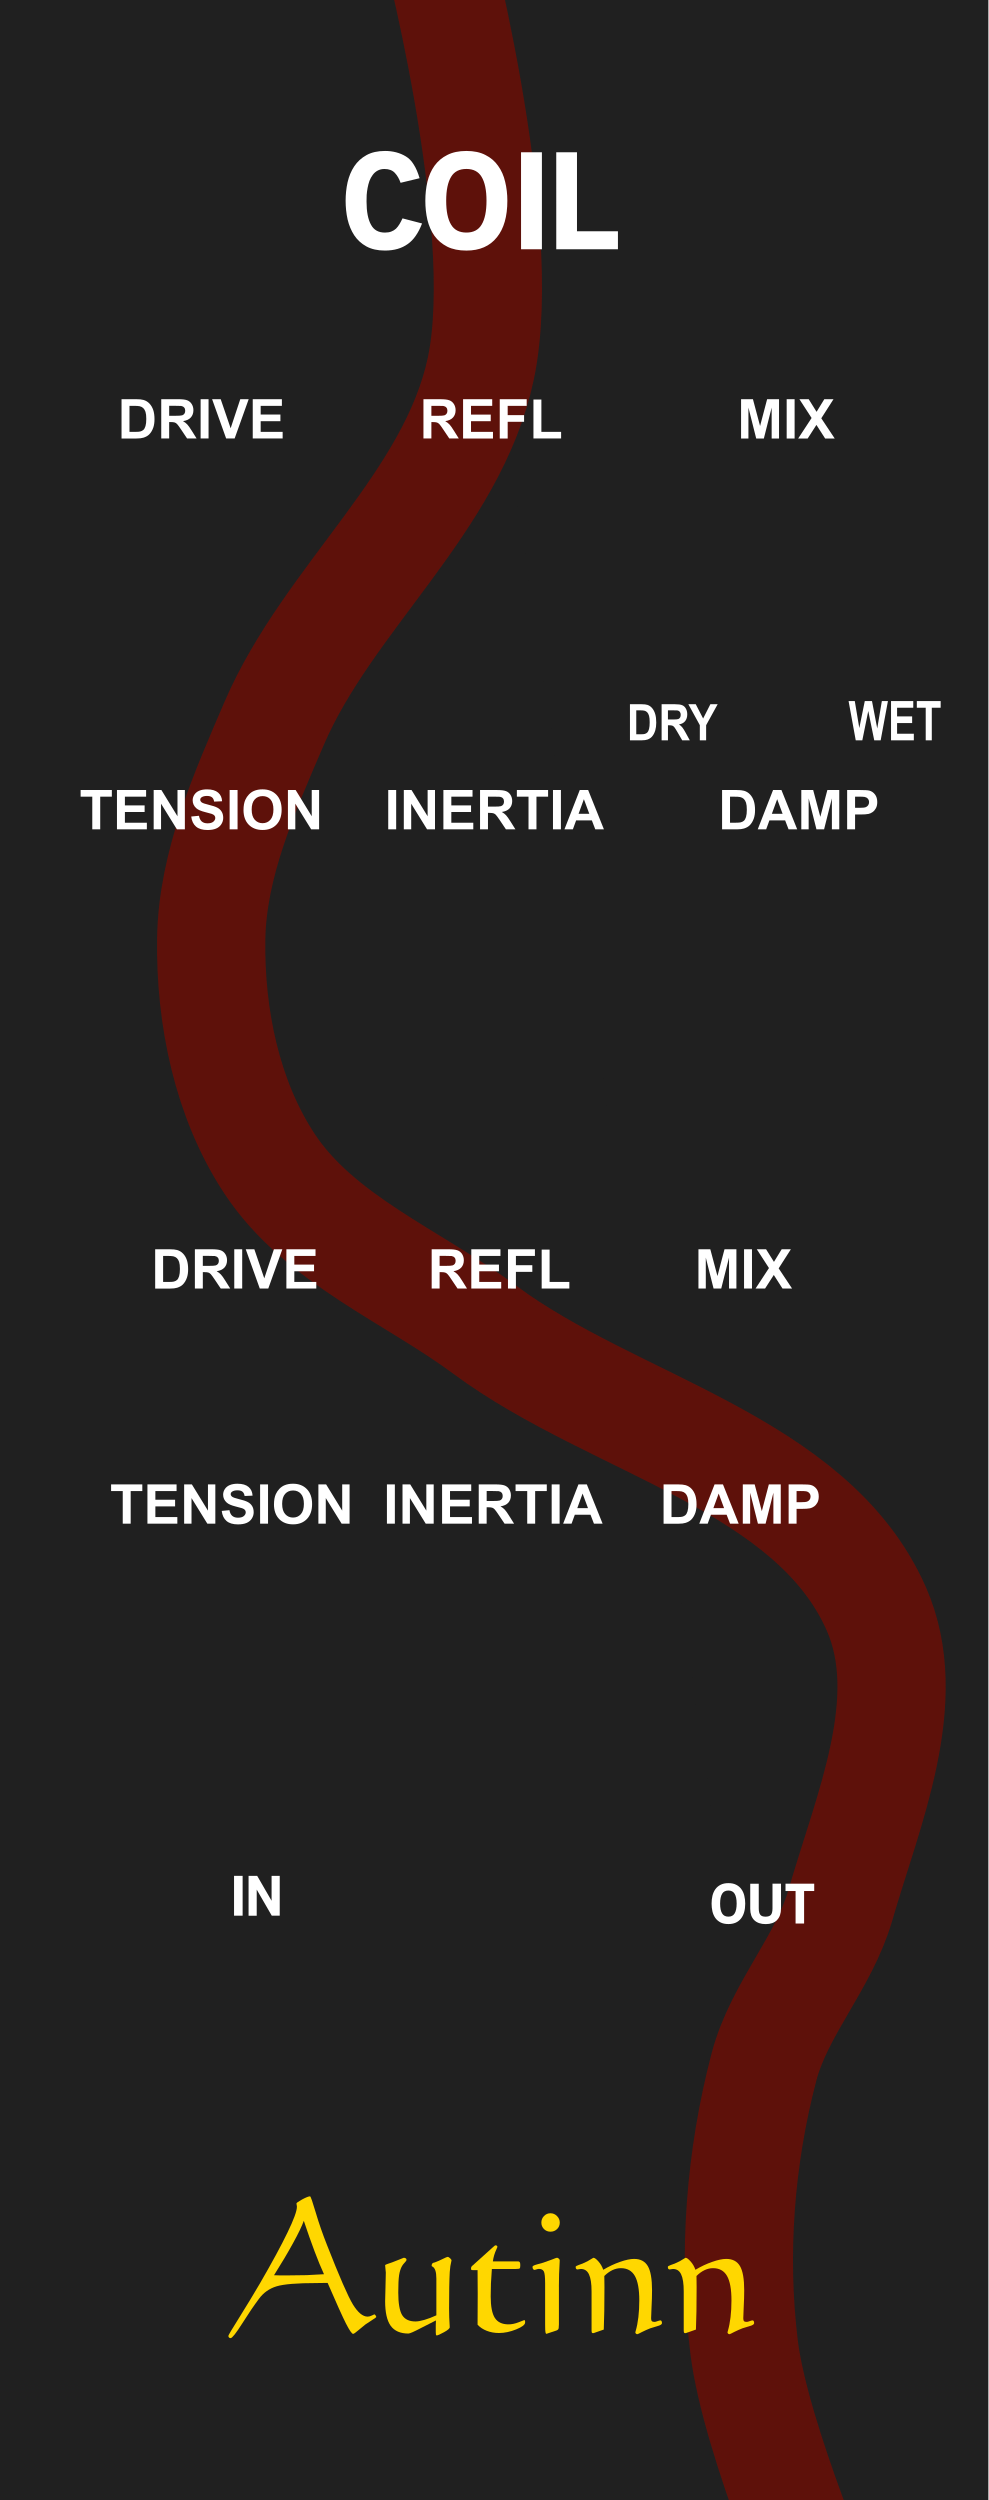
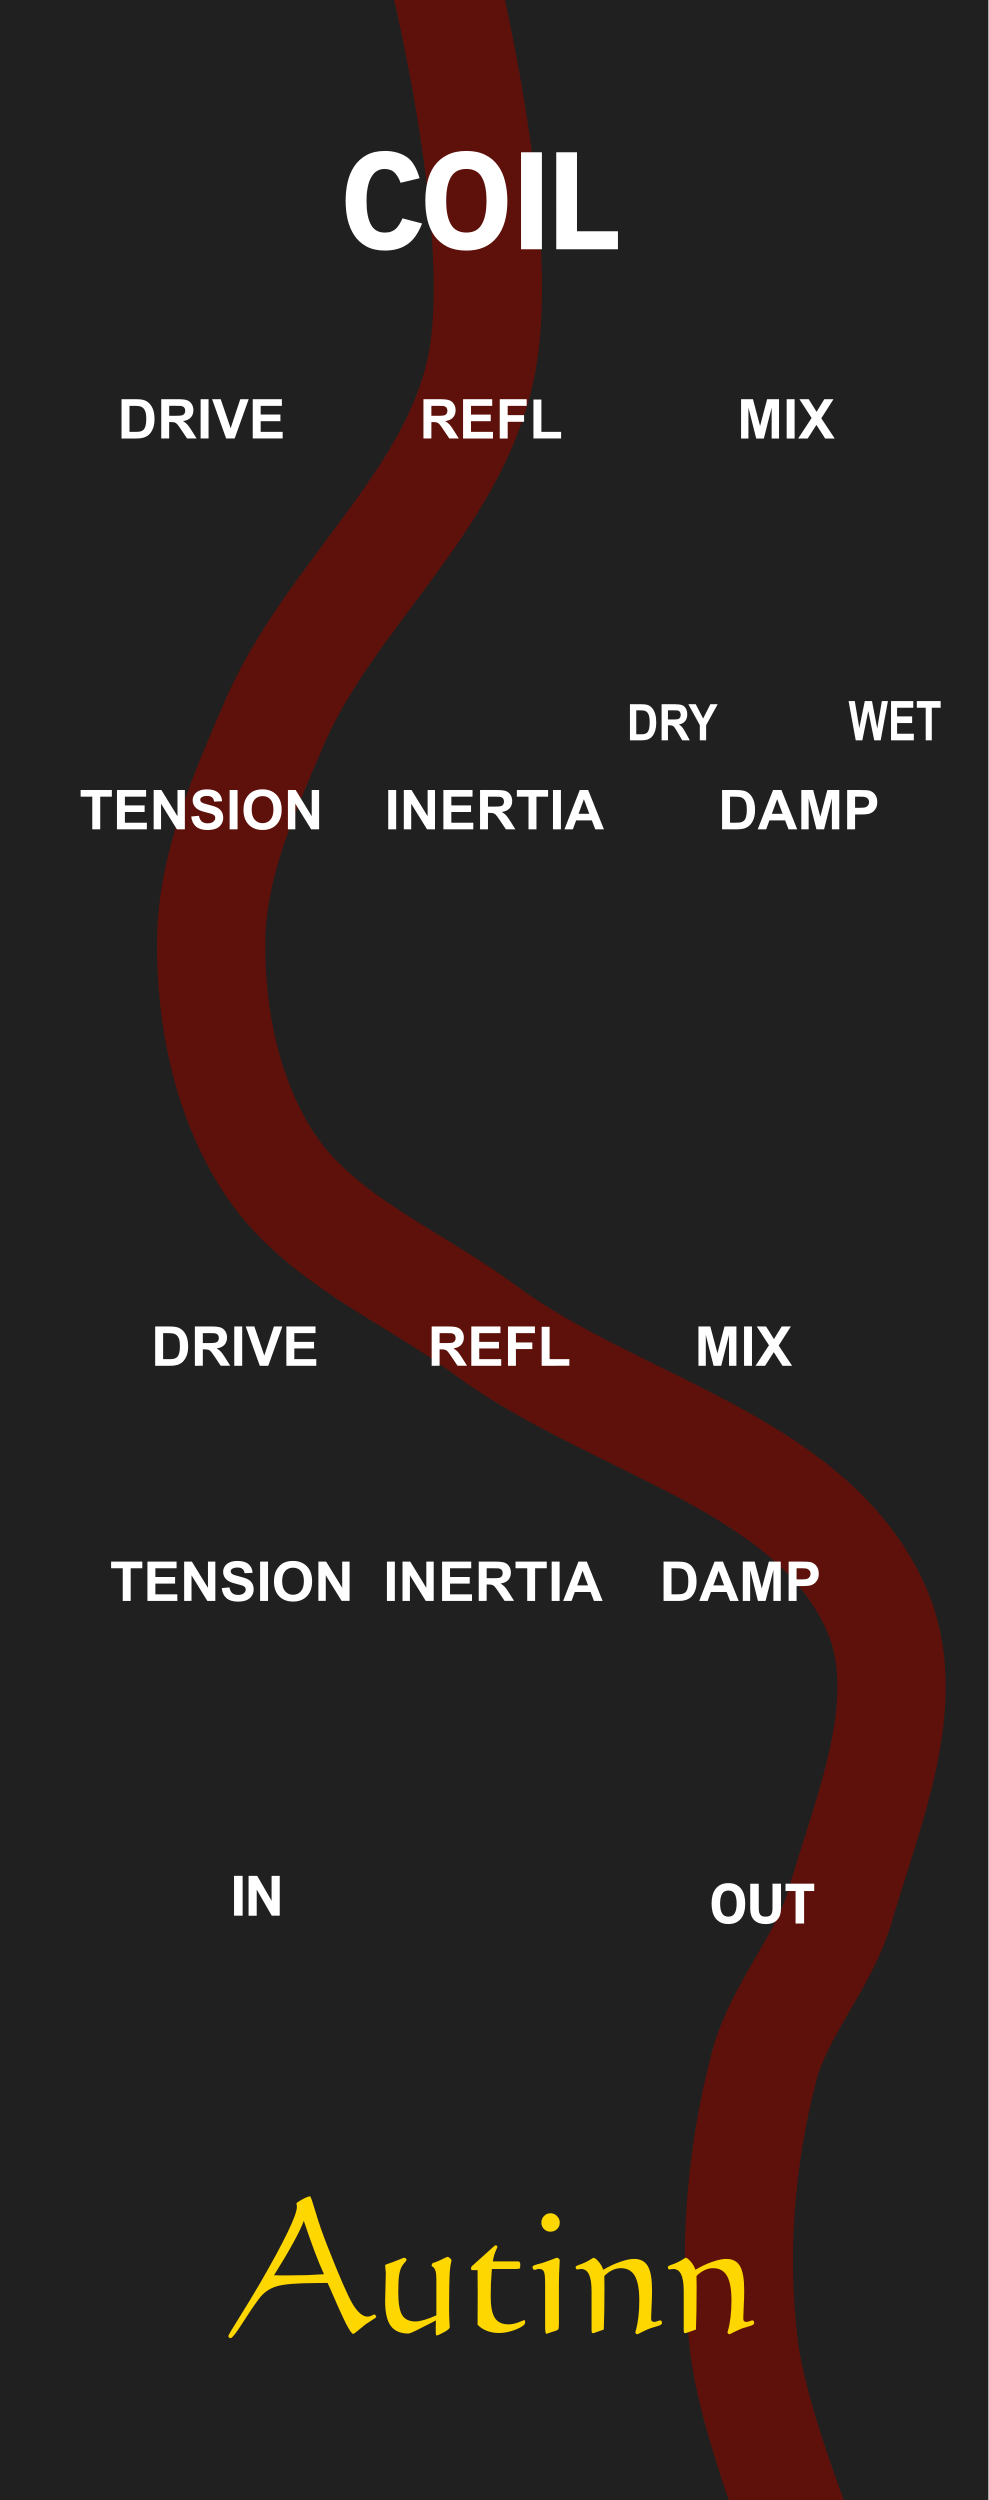
<svg xmlns="http://www.w3.org/2000/svg" width="50.8mm" height="128.5mm" viewBox="0 0 50.8 128.5" version="1.1" id="svg23">
  <defs id="defs23">
    </defs>
  <rect style="fill:#202020;stroke:none" width="50.8" height="128.5" x="0" y="0" id="rect1" />
  <path style="fill:#202020;stroke:#5e110a;stroke-width:5.564;stroke-dasharray:none;stroke-opacity:1" d="m 42.73,134.427 c 0,0 -3.897,-8.993 -4.484,-13.791 -0.584,-4.772 -0.198,-9.737 1.02,-14.388 0.776,-2.965 3.077,-5.37 3.927,-8.315 C 44.611,93.015 47.106,87.372 45.04,82.689 41.72,75.163 31.553,73.267 24.945,68.368 21.197,65.589 16.432,63.714 13.858,59.822 11.665,56.504 10.797,52.251 10.856,48.273 c 0.057,-3.849 1.715,-7.549 3.234,-11.087 2.777,-6.467 9.169,-11.361 10.625,-18.247 1.586,-7.503 -2.541,-22.866 -2.541,-22.866" id="path23" />
  <g transform="matrix(1.254926,0,0,1.254926,10.30863,-246.3034)" id="text3739" style="font-style:normal;font-weight:normal;font-size:7.056px;line-height:1.25;font-family:sans-serif;letter-spacing:0px;word-spacing:0px;fill:#ffd700;fill-opacity:1;stroke:none;stroke-width:0.265" aria-label="Autinn">
    <path id="path4612" style="font-style:normal;font-variant:normal;font-weight:normal;font-stretch:normal;font-family:'Calligraph421 BT';-inkscape-font-specification:'Calligraph421 BT';fill:#ffd700;fill-opacity:1;stroke-width:0.265" d="m 5.056,289.419 q -0.176,-0.379 -0.386,-0.937 -0.21,-0.558 -0.441,-1.251 -0.117,0.327 -0.438,0.909 -0.317,0.582 -0.782,1.319 0.107,0.007 0.224,0.007 0.121,0 0.362,0 0.393,0 0.754,-0.01 0.365,-0.014 0.706,-0.038 z m 0.148,0.355 q -0.1,0 -0.248,0.003 -0.145,0.003 -0.196,0.003 -1.206,0 -1.647,0.134 -0.441,0.134 -0.717,0.506 -0.314,0.42 -0.692,1.02 -0.379,0.596 -0.472,0.596 -0.041,0 -0.065,-0.024 -0.028,-0.024 -0.028,-0.069 0,-0.041 0.448,-0.754 0.448,-0.717 0.837,-1.381 0.754,-1.302 1.137,-2.098 0.386,-0.796 0.386,-1.058 0,-0.034 -0.01,-0.076 -0.01,-0.045 -0.01,-0.052 0,-0.041 0.234,-0.169 0.238,-0.127 0.324,-0.127 0.038,0 0.231,0.658 0.193,0.655 0.462,1.333 0.758,1.936 1.061,2.436 0.307,0.5 0.603,0.5 0.083,0 0.172,-0.045 0.09,-0.048 0.103,-0.048 0.021,0 0.048,0.038 0.031,0.038 0.031,0.069 0,0.021 -0.155,0.117 -0.155,0.097 -0.293,0.193 -0.127,0.097 -0.293,0.241 -0.162,0.141 -0.207,0.141 -0.076,0 -0.293,-0.424 -0.214,-0.424 -0.751,-1.664 z" />
    <path id="path4614" style="font-style:normal;font-variant:normal;font-weight:normal;font-stretch:normal;font-family:'Calligraph421 BT';-inkscape-font-specification:'Calligraph421 BT';fill:#ffd700;fill-opacity:1;stroke-width:0.265" d="m 9.641,291.311 q -0.245,0.121 -0.61,0.31 -0.431,0.227 -0.517,0.227 -0.496,0 -0.727,-0.317 -0.227,-0.317 -0.227,-1.009 0,-0.169 0.014,-0.558 0.014,-0.393 0.014,-0.613 0,-0.048 -0.014,-0.145 -0.014,-0.1 -0.014,-0.152 0,-0.028 0.121,-0.065 0.096,-0.031 0.162,-0.055 0.152,-0.055 0.307,-0.121 0.158,-0.069 0.172,-0.069 0.052,0 0.083,0.024 0.031,0.021 0.031,0.059 0,0.041 -0.076,0.117 -0.072,0.076 -0.107,0.138 -0.083,0.141 -0.121,0.376 -0.034,0.234 -0.034,0.71 0,0.658 0.158,0.923 0.162,0.262 0.548,0.262 0.141,0 0.365,-0.065 0.227,-0.066 0.489,-0.186 v -1.512 q 0,-0.403 -0.162,-0.486 -0.031,-0.014 -0.031,-0.028 0,-0.11 0.083,-0.131 0.024,-0.003 0.045,-0.01 0.152,-0.055 0.324,-0.141 0.172,-0.086 0.2,-0.086 0.045,0 0.103,0.055 0.059,0.055 0.059,0.093 0,0.003 -0.007,0.031 -0.048,0.179 -0.065,0.438 -0.014,0.238 -0.021,0.63 -0.007,0.389 -0.007,0.865 0,0.369 0.024,0.706 0.003,0.052 0.003,0.062 0,0.079 -0.238,0.207 -0.238,0.131 -0.296,0.131 -0.021,0 -0.031,-0.031 -0.007,-0.028 -0.007,-0.097 v -0.103 q 0,-0.076 0,-0.172 0.003,-0.097 0.007,-0.21 z" />
    <path id="path4616" style="font-style:normal;font-variant:normal;font-weight:normal;font-stretch:normal;font-family:'Calligraph421 BT';-inkscape-font-specification:'Calligraph421 BT';fill:#ffd700;fill-opacity:1;stroke-width:0.265" d="m 11.346,291.486 q 0.003,-0.307 0.003,-0.603 0.003,-0.296 0.003,-0.658 0,-0.217 -0.003,-0.462 0,-0.245 -0.003,-0.513 h -0.196 q -0.045,0 -0.059,-0.01 -0.01,-0.014 -0.014,-0.059 0.003,-0.072 0.062,-0.117 0.021,-0.017 0.028,-0.024 l 0.799,-0.72 q 0.055,-0.055 0.079,-0.069 0.024,-0.017 0.048,-0.017 0.024,0 0.045,0.021 0.021,0.017 0.021,0.045 0,0.01 -0.034,0.083 -0.121,0.255 -0.152,0.51 h 1.037 q 0.048,0 0.065,0.034 0.021,0.034 0.021,0.121 0,0.103 -0.024,0.131 -0.024,0.024 -0.158,0.024 h -0.982 q -0.024,0.303 -0.038,0.589 -0.01,0.282 -0.01,0.537 0,0.613 0.169,0.878 0.172,0.265 0.558,0.265 0.2,0 0.417,-0.086 0.217,-0.09 0.231,-0.09 0.014,0 0.024,0.017 0.01,0.014 0.01,0.031 v 0.052 q 0,0.134 -0.365,0.282 -0.365,0.148 -0.706,0.148 -0.269,0 -0.5,-0.09 -0.231,-0.09 -0.376,-0.251 z" />
    <path id="path4618" style="font-style:normal;font-variant:normal;font-weight:normal;font-stretch:normal;font-family:'Calligraph421 BT';-inkscape-font-specification:'Calligraph421 BT';fill:#ffd700;fill-opacity:1;stroke-width:0.265" d="m 14.678,289.922 v 1.557 q 0,0.048 -0.007,0.103 0,0.014 0,0.017 0,0.048 -0.024,0.079 -0.021,0.028 -0.076,0.048 -0.124,0.041 -0.262,0.086 -0.138,0.048 -0.141,0.048 -0.028,0 -0.041,-0.062 -0.014,-0.062 -0.014,-0.314 v -1.698 q 0,-0.389 -0.055,-0.486 -0.055,-0.1 -0.2,-0.1 -0.038,0 -0.1,0.021 -0.059,0.021 -0.076,0.021 -0.038,0 -0.062,-0.035 -0.024,-0.034 -0.024,-0.093 0.003,-0.052 0.203,-0.103 0.141,-0.034 0.234,-0.065 0.169,-0.055 0.355,-0.127 0.186,-0.076 0.21,-0.076 0.034,0 0.072,0.034 0.041,0.034 0.041,0.069 0,0.014 -0.003,0.083 -0.031,0.479 -0.031,0.992 z m -0.348,-3.001 q 0.158,0 0.269,0.114 0.114,0.114 0.114,0.269 0,0.158 -0.11,0.265 -0.11,0.107 -0.272,0.107 -0.155,0 -0.265,-0.107 -0.107,-0.11 -0.107,-0.265 0,-0.158 0.107,-0.269 0.11,-0.114 0.265,-0.114 z" />
    <path id="path4620" style="font-style:normal;font-variant:normal;font-weight:normal;font-stretch:normal;font-family:'Calligraph421 BT';-inkscape-font-specification:'Calligraph421 BT';fill:#ffd700;fill-opacity:1;stroke-width:0.265" d="m 16.015,291.707 v -1.581 q 0,-0.486 -0.107,-0.703 -0.103,-0.22 -0.331,-0.22 -0.031,0 -0.079,0.01 -0.045,0.01 -0.062,0.01 -0.034,0 -0.055,-0.028 -0.017,-0.028 -0.017,-0.079 0,-0.034 0.131,-0.079 0.096,-0.031 0.152,-0.055 0.21,-0.086 0.389,-0.207 0.048,-0.031 0.055,-0.031 0.072,0 0.203,0.148 0.131,0.145 0.2,0.344 0.348,-0.207 0.689,-0.324 0.341,-0.121 0.575,-0.121 0.389,0 0.562,0.296 0.172,0.293 0.172,0.989 0,0.32 -0.021,0.706 -0.017,0.386 -0.017,0.441 0,0.086 0.031,0.117 0.031,0.031 0.11,0.031 0.041,0 0.121,-0.031 0.083,-0.031 0.121,-0.031 0.028,0 0.045,0.031 0.017,0.031 0.017,0.083 0,0.072 -0.196,0.124 -0.165,0.045 -0.282,0.086 -0.169,0.066 -0.341,0.152 -0.169,0.09 -0.189,0.09 -0.034,0 -0.059,-0.024 -0.024,-0.021 -0.024,-0.055 0,-0.007 0.014,-0.052 0.148,-0.51 0.148,-1.254 0,-0.686 -0.183,-1.003 -0.183,-0.317 -0.572,-0.317 -0.176,0 -0.351,0.083 -0.172,0.083 -0.327,0.238 0,0.048 0.003,0.203 0.003,0.152 0.003,0.255 0,0.527 -0.007,0.978 -0.007,0.448 -0.021,0.758 l -0.403,0.141 q -0.003,0 -0.014,0.003 -0.01,0.003 -0.028,0.003 -0.031,0 -0.045,-0.028 -0.01,-0.028 -0.01,-0.1 z" />
    <path id="path4622" style="font-style:normal;font-variant:normal;font-weight:normal;font-stretch:normal;font-family:'Calligraph421 BT';-inkscape-font-specification:'Calligraph421 BT';fill:#ffd700;fill-opacity:1;stroke-width:0.265" d="m 19.79,291.707 v -1.581 q 0,-0.486 -0.107,-0.703 -0.103,-0.22 -0.331,-0.22 -0.031,0 -0.079,0.01 -0.045,0.01 -0.062,0.01 -0.034,0 -0.055,-0.028 -0.017,-0.028 -0.017,-0.079 0,-0.034 0.131,-0.079 0.096,-0.031 0.152,-0.055 0.21,-0.086 0.389,-0.207 0.048,-0.031 0.055,-0.031 0.072,0 0.203,0.148 0.131,0.145 0.2,0.344 0.348,-0.207 0.689,-0.324 0.341,-0.121 0.575,-0.121 0.389,0 0.562,0.296 0.172,0.293 0.172,0.989 0,0.32 -0.021,0.706 -0.017,0.386 -0.017,0.441 0,0.086 0.031,0.117 0.031,0.031 0.11,0.031 0.041,0 0.121,-0.031 0.083,-0.031 0.121,-0.031 0.028,0 0.045,0.031 0.017,0.031 0.017,0.083 0,0.072 -0.196,0.124 -0.165,0.045 -0.282,0.086 -0.169,0.066 -0.341,0.152 -0.169,0.09 -0.189,0.09 -0.034,0 -0.059,-0.024 -0.024,-0.021 -0.024,-0.055 0,-0.007 0.014,-0.052 0.148,-0.51 0.148,-1.254 0,-0.686 -0.183,-1.003 -0.183,-0.317 -0.572,-0.317 -0.176,0 -0.351,0.083 -0.172,0.083 -0.327,0.238 0,0.048 0.003,0.203 0.003,0.152 0.003,0.255 0,0.527 -0.007,0.978 -0.007,0.448 -0.021,0.758 l -0.403,0.141 q -0.003,0 -0.014,0.003 -0.01,0.003 -0.028,0.003 -0.031,0 -0.045,-0.028 -0.01,-0.028 -0.01,-0.1 z" />
  </g>
  <text xml:space="preserve" style="font-weight:bold;font-size:5.644px;font-family:sans-serif;-inkscape-font-specification:'sans-serif Bold';writing-mode:lr-tb;direction:ltr;fill:#202020;stroke:#5e110a;stroke-width:5.564;stroke-dasharray:none;stroke-opacity:1" x="16.169" y="11.106" id="text24">
    <tspan id="tspan24" style="stroke-width:5.564" x="16.169" y="11.106" />
  </text>
  <g aria-label="IN" style="font-style:normal;font-variant:normal;font-weight:500;font-stretch:normal;font-size:2.117px;line-height:1.25;font-family:OldSansBlack;-inkscape-font-specification:'OldSansBlack, Medium';font-variant-ligatures:normal;font-variant-position:normal;font-variant-caps:normal;font-variant-numeric:normal;font-variant-alternates:normal;font-feature-settings:normal;text-indent:0;text-align:start;text-decoration:none;text-decoration-line:none;text-decoration-style:solid;text-decoration-color:#000000;letter-spacing:0px;word-spacing:0px;text-transform:none;writing-mode:lr-tb;direction:ltr;text-orientation:mixed;dominant-baseline:auto;baseline-shift:baseline;text-anchor:start;white-space:normal;shape-padding:0;vector-effect:none;fill:#ffffff;fill-opacity:1;stroke:none;stroke-width:0.265;stroke-linecap:butt;stroke-linejoin:miter;stroke-miterlimit:4;stroke-dasharray:none;stroke-dashoffset:0;stroke-opacity:1" id="text893" transform="matrix(1.3,0,0,1.3,5.410701,-256.733)">
    <path d="m 5.092,273.23 h 0.339 v -1.575 H 5.092 Z" style="stroke-width:0.265" id="path1716" />
    <path d="m 6.583,273.23 h 0.315 v -1.575 H 6.576 v 0.986 L 6.007,271.656 H 5.666 v 1.575 h 0.322 v -1.033 z" style="stroke-width:0.265" id="path1718" />
  </g>
  <g aria-label="OUT" style="font-style:normal;font-variant:normal;font-weight:500;font-stretch:normal;font-size:2.117px;line-height:1.25;font-family:OldSansBlack;-inkscape-font-specification:'OldSansBlack, Medium';font-variant-ligatures:normal;font-variant-position:normal;font-variant-caps:normal;font-variant-numeric:normal;font-variant-alternates:normal;font-feature-settings:normal;text-indent:0;text-align:start;text-decoration:none;text-decoration-line:none;text-decoration-style:solid;text-decoration-color:#000000;letter-spacing:0px;word-spacing:0px;text-transform:none;writing-mode:lr-tb;direction:ltr;text-orientation:mixed;dominant-baseline:auto;baseline-shift:baseline;text-anchor:start;white-space:normal;shape-padding:0;vector-effect:none;fill:#ffffff;fill-opacity:1;stroke:none;stroke-width:0.265;stroke-linecap:butt;stroke-linejoin:miter;stroke-miterlimit:4;stroke-dasharray:none;stroke-dashoffset:0;stroke-opacity:1" id="text897" transform="matrix(1.3,0,0,1.3,0.7929385,-256.2168)">
    <path d="m 28.686,272.948 q 0.169,-0.21 0.169,-0.593 0,-0.163 -0.036,-0.309 -0.034,-0.148 -0.114,-0.258 -0.078,-0.112 -0.205,-0.176 -0.125,-0.066 -0.309,-0.066 -0.184,0 -0.311,0.066 -0.127,0.064 -0.207,0.176 -0.078,0.11 -0.114,0.258 -0.034,0.146 -0.034,0.309 0,0.163 0.034,0.311 0.036,0.146 0.114,0.258 0.08,0.11 0.207,0.176 0.127,0.064 0.311,0.064 0.324,0 0.495,-0.216 z m -0.25,-0.982 q 0.08,0.131 0.08,0.389 0,0.258 -0.08,0.389 -0.076,0.127 -0.246,0.127 -0.171,0 -0.248,-0.127 -0.08,-0.131 -0.08,-0.389 0,-0.258 0.08,-0.389 0.076,-0.127 0.248,-0.127 0.169,0 0.246,0.127 z" style="stroke-width:0.265" id="path1721" />
    <path d="m 30.113,273.005 q 0.157,-0.159 0.157,-0.459 v -0.978 h -0.337 v 0.974 q 0,0.182 -0.061,0.256 -0.03,0.036 -0.083,0.055 -0.051,0.019 -0.131,0.019 -0.15,0 -0.207,-0.076 -0.061,-0.074 -0.061,-0.258 v -0.969 h -0.337 v 0.993 q 0,0.292 0.159,0.449 0.161,0.155 0.451,0.155 0.294,0 0.451,-0.159 z" style="stroke-width:0.265" id="path1723" />
    <path d="m 31.183,271.858 h 0.4 v -0.29 h -1.135 v 0.29 h 0.398 v 1.285 h 0.337 z" style="stroke-width:0.265" id="path1725" />
  </g>
  <path d="m 6.247,20.518 h 0.746 q 0.252,0 0.384,0.039 0.178,0.052 0.305,0.186 0.127,0.134 0.193,0.328 0.066,0.193 0.066,0.477 0,0.249 -0.062,0.43 -0.076,0.22 -0.216,0.357 -0.106,0.103 -0.287,0.161 -0.135,0.043 -0.361,0.043 H 6.247 Z m 0.408,0.342 v 1.338 h 0.305 q 0.171,0 0.247,-0.019 0.099,-0.025 0.164,-0.084 0.066,-0.059 0.107,-0.194 0.041,-0.136 0.041,-0.371 0,-0.234 -0.041,-0.36 -0.041,-0.125 -0.116,-0.196 -0.074,-0.07 -0.189,-0.095 -0.085,-0.019 -0.335,-0.019 z m 1.633,1.678 v -2.02 h 0.859 q 0.324,0 0.47,0.055 0.147,0.054 0.236,0.193 0.088,0.139 0.088,0.318 0,0.227 -0.134,0.376 -0.134,0.147 -0.4,0.186 0.132,0.077 0.218,0.169 0.087,0.092 0.233,0.328 l 0.247,0.394 H 9.616 l -0.295,-0.44 q -0.157,-0.236 -0.215,-0.296 -0.058,-0.062 -0.123,-0.084 -0.065,-0.023 -0.205,-0.023 h -0.083 v 0.843 z m 0.408,-1.166 h 0.302 q 0.294,0 0.367,-0.025 0.073,-0.025 0.114,-0.085 0.041,-0.061 0.041,-0.152 0,-0.102 -0.055,-0.164 -0.054,-0.063 -0.153,-0.08 -0.05,-0.007 -0.298,-0.007 h -0.318 z m 1.616,1.166 v -2.02 h 0.408 v 2.02 z m 1.312,0 -0.722,-2.02 h 0.442 l 0.511,1.495 0.495,-1.495 h 0.433 l -0.723,2.02 z m 1.367,0 v -2.02 h 1.498 v 0.342 h -1.09 v 0.448 h 1.014 v 0.34 h -1.014 v 0.55 h 1.129 v 0.34 z" id="text2" style="font-weight:bold;font-size:2.822px;font-family:Arial;-inkscape-font-specification:'Arial Bold';fill:#ffffff;stroke-width:5.564" aria-label="DRIVE" />
  <path d="m 21.765,22.539 v -2.02 h 0.859 q 0.324,0 0.47,0.055 0.147,0.054 0.236,0.193 0.088,0.139 0.088,0.318 0,0.227 -0.134,0.376 -0.134,0.147 -0.4,0.186 0.132,0.077 0.218,0.169 0.087,0.092 0.233,0.328 l 0.247,0.394 h -0.488 l -0.295,-0.44 q -0.157,-0.236 -0.215,-0.296 -0.058,-0.062 -0.123,-0.084 -0.065,-0.023 -0.205,-0.023 h -0.083 v 0.843 z m 0.408,-1.166 h 0.302 q 0.294,0 0.367,-0.025 0.073,-0.025 0.114,-0.085 0.041,-0.061 0.041,-0.152 0,-0.102 -0.055,-0.164 -0.054,-0.063 -0.153,-0.08 -0.05,-0.007 -0.298,-0.007 h -0.318 z m 1.629,1.166 v -2.02 h 1.498 v 0.342 h -1.09 v 0.448 h 1.014 v 0.34 h -1.014 v 0.55 h 1.129 v 0.34 z m 1.885,0 v -2.02 h 1.385 v 0.342 h -0.977 v 0.478 h 0.843 v 0.342 h -0.843 v 0.859 z m 1.732,0 v -2.004 h 0.408 v 1.663 h 1.014 v 0.34 z" id="text3" style="font-weight:bold;font-size:2.822px;font-family:Arial;-inkscape-font-specification:'Arial Bold';fill:#ffffff;stroke-width:5.564" aria-label="REFL" />
  <path d="m 38.091,22.539 v -2.02 h 0.61 l 0.367,1.378 0.362,-1.378 h 0.612 v 2.02 h -0.379 v -1.59 l -0.401,1.59 h -0.393 l -0.4,-1.59 v 1.59 z m 2.344,0 v -2.02 h 0.408 v 2.02 z m 0.591,0 0.69,-1.054 -0.626,-0.966 h 0.477 l 0.405,0.649 0.397,-0.649 h 0.473 l -0.628,0.981 0.69,1.039 h -0.492 l -0.448,-0.699 -0.449,0.699 z" id="text4" style="font-weight:bold;font-size:2.822px;font-family:Arial;-inkscape-font-specification:'Arial Bold';fill:#ffffff;stroke-width:5.564" aria-label="MIX" />
  <path d="M 4.743,42.627 V 40.949 H 4.144 V 40.607 H 5.749 V 40.949 H 5.151 v 1.678 z m 1.269,0 v -2.02 h 1.498 v 0.342 h -1.09 v 0.448 h 1.014 v 0.34 h -1.014 v 0.55 h 1.129 v 0.34 z m 1.887,0 v -2.02 h 0.397 l 0.827,1.349 v -1.349 h 0.379 V 42.627 H 9.092 L 8.278,41.31 v 1.317 z m 1.931,-0.657 0.397,-0.039 q 0.036,0.2 0.145,0.294 0.11,0.094 0.296,0.094 0.197,0 0.296,-0.083 0.101,-0.084 0.101,-0.196 0,-0.072 -0.043,-0.121 -0.041,-0.051 -0.146,-0.088 -0.072,-0.025 -0.327,-0.088 -0.328,-0.081 -0.46,-0.2 -0.186,-0.167 -0.186,-0.407 0,-0.154 0.087,-0.288 0.088,-0.135 0.252,-0.205 0.165,-0.07 0.398,-0.07 0.38,0 0.572,0.167 0.193,0.167 0.203,0.445 l -0.408,0.018 q -0.026,-0.156 -0.113,-0.223 -0.085,-0.069 -0.258,-0.069 -0.178,0 -0.278,0.073 -0.065,0.047 -0.065,0.125 0,0.072 0.061,0.123 0.077,0.065 0.375,0.135 0.298,0.07 0.44,0.146 0.143,0.074 0.223,0.205 0.081,0.13 0.081,0.321 0,0.174 -0.096,0.325 -0.096,0.152 -0.273,0.226 -0.176,0.073 -0.44,0.073 -0.383,0 -0.588,-0.176 Q 9.869,42.309 9.829,41.97 Z M 11.803,42.627 v -2.02 h 0.408 v 2.02 z m 0.714,-0.998 q 0,-0.309 0.092,-0.518 0.069,-0.154 0.187,-0.277 0.12,-0.123 0.262,-0.182 0.189,-0.08 0.435,-0.08 0.446,0 0.714,0.277 0.269,0.277 0.269,0.77 0,0.489 -0.266,0.766 -0.266,0.276 -0.711,0.276 -0.451,0 -0.717,-0.274 -0.266,-0.276 -0.266,-0.758 z m 0.42,-0.014 q 0,0.343 0.158,0.521 0.158,0.176 0.402,0.176 0.244,0 0.4,-0.175 0.157,-0.176 0.157,-0.528 0,-0.347 -0.153,-0.518 -0.152,-0.171 -0.404,-0.171 -0.252,0 -0.407,0.174 -0.154,0.172 -0.154,0.521 z m 1.862,1.011 v -2.02 h 0.397 l 0.827,1.349 v -1.349 h 0.379 v 2.02 h -0.409 l -0.814,-1.317 v 1.317 z" id="text5" style="font-weight:bold;font-size:2.822px;font-family:Arial;-inkscape-font-specification:'Arial Bold';fill:#ffffff;stroke-width:5.564" aria-label="TENSION" />
  <path d="m 19.955,42.627 v -2.02 h 0.408 v 2.02 z m 0.801,0 v -2.02 h 0.397 l 0.827,1.349 v -1.349 h 0.379 v 2.02 h -0.409 l -0.814,-1.317 v 1.317 z m 2.034,0 v -2.02 h 1.498 v 0.342 h -1.09 v 0.448 h 1.014 v 0.34 h -1.014 v 0.55 h 1.129 v 0.34 z m 1.884,0 v -2.02 h 0.859 q 0.324,0 0.47,0.055 0.147,0.054 0.236,0.193 0.088,0.139 0.088,0.318 0,0.227 -0.134,0.376 -0.134,0.147 -0.4,0.186 0.132,0.077 0.218,0.169 0.087,0.092 0.233,0.328 l 0.247,0.394 h -0.488 l -0.295,-0.44 q -0.157,-0.236 -0.215,-0.296 -0.058,-0.062 -0.123,-0.084 -0.065,-0.023 -0.205,-0.023 h -0.083 v 0.843 z m 0.408,-1.166 h 0.302 q 0.294,0 0.367,-0.025 0.073,-0.025 0.114,-0.085 0.041,-0.061 0.041,-0.152 0,-0.102 -0.055,-0.164 -0.054,-0.063 -0.153,-0.08 -0.05,-0.007 -0.298,-0.007 h -0.318 z m 2.084,1.166 v -1.678 h -0.599 v -0.342 h 1.605 v 0.342 h -0.598 v 1.678 z m 1.257,0 v -2.02 h 0.408 v 2.02 z m 2.618,0 h -0.444 l -0.176,-0.459 h -0.808 l -0.167,0.459 H 29.013 l 0.787,-2.02 h 0.431 z m -0.751,-0.799 -0.278,-0.75 -0.273,0.75 z" id="text6" style="font-weight:bold;font-size:2.822px;font-family:Arial;-inkscape-font-specification:'Arial Bold';fill:#ffffff;stroke-width:5.564" aria-label="INERTIA" />
  <path d="m 37.115,40.607 h 0.746 q 0.252,0 0.384,0.039 0.178,0.052 0.305,0.186 0.127,0.134 0.193,0.328 0.066,0.193 0.066,0.477 0,0.249 -0.062,0.43 -0.076,0.22 -0.216,0.357 -0.106,0.103 -0.287,0.161 -0.135,0.043 -0.361,0.043 h -0.768 z m 0.408,0.342 v 1.338 h 0.305 q 0.171,0 0.247,-0.019 0.099,-0.025 0.164,-0.084 0.066,-0.059 0.107,-0.194 0.041,-0.136 0.041,-0.371 0,-0.234 -0.041,-0.36 -0.041,-0.125 -0.116,-0.196 -0.074,-0.07 -0.189,-0.095 -0.085,-0.019 -0.335,-0.019 z m 3.453,1.678 H 40.532 l -0.176,-0.459 h -0.808 l -0.167,0.459 h -0.433 l 0.787,-2.02 h 0.431 z m -0.751,-0.799 -0.278,-0.75 -0.273,0.75 z m 0.962,0.799 v -2.02 h 0.61 l 0.367,1.378 0.362,-1.378 h 0.612 v 2.02 h -0.379 v -1.59 l -0.401,1.59 h -0.393 l -0.4,-1.59 v 1.59 z m 2.356,0 v -2.02 h 0.655 q 0.372,0 0.485,0.03 0.174,0.045 0.291,0.198 0.117,0.152 0.117,0.393 0,0.186 -0.068,0.313 -0.068,0.127 -0.172,0.2 -0.103,0.072 -0.211,0.095 -0.146,0.029 -0.423,0.029 h -0.266 v 0.762 z M 43.951,40.949 v 0.573 h 0.223 q 0.241,0 0.322,-0.032 0.081,-0.032 0.127,-0.099 0.047,-0.068 0.047,-0.157 0,-0.11 -0.065,-0.182 -0.065,-0.072 -0.164,-0.09 -0.073,-0.014 -0.294,-0.014 z" id="text7" style="font-weight:bold;font-size:2.822px;font-family:Arial;-inkscape-font-specification:'Arial Bold';fill:#ffffff;stroke-width:5.564" aria-label="DAMP" />
-   <path d="m 7.976,64.212 h 0.746 q 0.252,0 0.384,0.039 0.178,0.052 0.305,0.186 0.127,0.134 0.193,0.328 0.066,0.193 0.066,0.477 0,0.249 -0.062,0.43 -0.076,0.22 -0.216,0.357 -0.106,0.103 -0.287,0.161 -0.135,0.043 -0.361,0.043 H 7.976 Z m 0.408,0.342 v 1.338 h 0.305 q 0.171,0 0.247,-0.019 0.099,-0.025 0.164,-0.084 0.066,-0.059 0.107,-0.194 0.041,-0.136 0.041,-0.371 0,-0.234 -0.041,-0.36 -0.041,-0.125 -0.116,-0.196 -0.074,-0.07 -0.189,-0.095 -0.085,-0.019 -0.335,-0.019 z m 1.633,1.678 v -2.02 h 0.859 q 0.324,0 0.47,0.055 0.147,0.054 0.236,0.193 0.088,0.139 0.088,0.318 0,0.227 -0.134,0.376 -0.134,0.147 -0.4,0.186 0.132,0.077 0.218,0.169 0.087,0.092 0.233,0.328 l 0.247,0.394 h -0.488 l -0.295,-0.44 q -0.157,-0.236 -0.215,-0.296 -0.058,-0.062 -0.123,-0.084 -0.065,-0.023 -0.205,-0.023 h -0.083 v 0.843 z m 0.408,-1.166 h 0.302 q 0.294,0 0.367,-0.025 0.073,-0.025 0.114,-0.085 0.041,-0.061 0.041,-0.152 0,-0.102 -0.055,-0.164 -0.054,-0.063 -0.153,-0.08 -0.05,-0.007 -0.298,-0.007 h -0.318 z m 1.616,1.166 v -2.02 h 0.408 v 2.02 z m 1.312,0 -0.722,-2.02 h 0.442 l 0.511,1.495 0.495,-1.495 h 0.433 l -0.723,2.02 z m 1.367,0 v -2.02 h 1.498 v 0.342 h -1.09 v 0.448 h 1.014 v 0.34 h -1.014 v 0.55 h 1.129 v 0.34 z" id="text2-5" style="font-weight:bold;font-size:2.822px;font-family:Arial;-inkscape-font-specification:'Arial Bold';fill:#ffffff;stroke-width:5.564" aria-label="DRIVE" />
-   <path d="M 22.188,66.232 V 64.212 h 0.859 q 0.324,0 0.47,0.055 0.147,0.054 0.236,0.193 0.088,0.139 0.088,0.318 0,0.227 -0.134,0.376 -0.134,0.147 -0.4,0.186 0.132,0.077 0.218,0.169 0.087,0.092 0.233,0.328 l 0.247,0.394 h -0.488 l -0.295,-0.44 q -0.157,-0.236 -0.215,-0.296 -0.058,-0.062 -0.123,-0.084 -0.065,-0.023 -0.205,-0.023 h -0.083 v 0.843 z m 0.408,-1.166 h 0.302 q 0.294,0 0.367,-0.025 0.073,-0.025 0.114,-0.085 0.041,-0.061 0.041,-0.152 0,-0.102 -0.055,-0.164 -0.054,-0.063 -0.153,-0.08 -0.05,-0.007 -0.298,-0.007 h -0.318 z m 1.629,1.166 V 64.212 h 1.498 v 0.342 h -1.09 v 0.448 h 1.014 v 0.34 h -1.014 v 0.55 h 1.129 v 0.34 z m 1.885,0 V 64.212 h 1.385 v 0.342 h -0.977 v 0.478 H 27.361 v 0.342 h -0.843 v 0.859 z m 1.732,0 v -2.004 h 0.408 v 1.663 h 1.014 v 0.34 z" id="text3-1" style="font-weight:bold;font-size:2.822px;font-family:Arial;-inkscape-font-specification:'Arial Bold';fill:#ffffff;stroke-width:5.564" aria-label="REFL" />
-   <path d="m 35.9,66.232 v -2.02 h 0.61 l 0.367,1.378 0.362,-1.378 h 0.612 v 2.02 h -0.379 v -1.59 l -0.401,1.59 h -0.393 l -0.4,-1.59 v 1.59 z m 2.344,0 v -2.02 h 0.408 v 2.02 z m 0.591,0 0.69,-1.054 -0.626,-0.966 h 0.477 l 0.405,0.649 0.397,-0.649 h 0.473 l -0.628,0.981 0.69,1.039 h -0.492 l -0.448,-0.699 -0.449,0.699 z" id="text4-7" style="font-weight:bold;font-size:2.822px;font-family:Arial;-inkscape-font-specification:'Arial Bold';fill:#ffffff;stroke-width:5.564" aria-label="MIX" />
-   <path d="m 6.309,78.318 v -1.678 H 5.71 V 76.298 H 7.315 v 0.342 H 6.717 v 1.678 z m 1.269,0 V 76.298 h 1.498 v 0.342 h -1.09 v 0.448 h 1.014 v 0.34 h -1.014 v 0.55 h 1.129 v 0.34 z m 1.887,0 V 76.298 h 0.397 l 0.827,1.349 V 76.298 h 0.379 v 2.02 H 10.658 L 9.844,77.001 v 1.317 z m 1.931,-0.657 0.397,-0.039 q 0.036,0.2 0.145,0.294 0.11,0.094 0.296,0.094 0.197,0 0.296,-0.083 0.101,-0.084 0.101,-0.196 0,-0.072 -0.043,-0.121 -0.041,-0.051 -0.146,-0.088 -0.072,-0.025 -0.327,-0.088 -0.328,-0.081 -0.46,-0.2 -0.186,-0.167 -0.186,-0.407 0,-0.154 0.087,-0.288 0.088,-0.135 0.252,-0.205 0.165,-0.07 0.398,-0.07 0.38,0 0.572,0.167 0.193,0.167 0.203,0.445 l -0.408,0.018 q -0.026,-0.156 -0.113,-0.223 -0.085,-0.069 -0.258,-0.069 -0.178,0 -0.278,0.073 -0.065,0.047 -0.065,0.125 0,0.072 0.061,0.123 0.077,0.065 0.375,0.135 0.298,0.07 0.44,0.146 0.143,0.074 0.223,0.205 0.081,0.13 0.081,0.321 0,0.174 -0.096,0.325 -0.096,0.152 -0.273,0.226 -0.176,0.073 -0.44,0.073 -0.383,0 -0.588,-0.176 -0.205,-0.178 -0.245,-0.517 z m 1.973,0.657 V 76.298 h 0.408 v 2.02 z m 0.714,-0.998 q 0,-0.309 0.092,-0.518 0.069,-0.154 0.187,-0.277 0.12,-0.123 0.262,-0.182 0.189,-0.08 0.435,-0.08 0.446,0 0.714,0.277 0.269,0.277 0.269,0.77 0,0.489 -0.266,0.766 -0.266,0.276 -0.711,0.276 -0.451,0 -0.717,-0.274 -0.266,-0.276 -0.266,-0.758 z m 0.42,-0.014 q 0,0.343 0.158,0.521 0.158,0.176 0.402,0.176 0.244,0 0.4,-0.175 0.157,-0.176 0.157,-0.528 0,-0.347 -0.153,-0.518 -0.152,-0.171 -0.404,-0.171 -0.252,0 -0.407,0.174 -0.154,0.172 -0.154,0.521 z m 1.862,1.011 v -2.02 h 0.397 l 0.827,1.349 v -1.349 h 0.379 v 2.02 h -0.409 l -0.814,-1.317 v 1.317 z" id="text5-1" style="font-weight:bold;font-size:2.822px;font-family:Arial;-inkscape-font-specification:'Arial Bold';fill:#ffffff;stroke-width:5.564" aria-label="TENSION" />
-   <path d="m 19.888,78.318 v -2.02 h 0.408 v 2.02 z m 0.801,0 v -2.02 h 0.397 l 0.827,1.349 v -1.349 h 0.379 v 2.02 h -0.409 l -0.814,-1.317 v 1.317 z m 2.034,0 v -2.02 h 1.498 v 0.342 h -1.09 v 0.448 h 1.014 v 0.34 h -1.014 v 0.55 h 1.129 v 0.34 z m 1.884,0 v -2.02 h 0.859 q 0.324,0 0.47,0.055 0.147,0.054 0.236,0.193 0.088,0.139 0.088,0.318 0,0.227 -0.134,0.376 -0.134,0.147 -0.4,0.186 0.132,0.077 0.218,0.169 0.087,0.092 0.233,0.328 l 0.247,0.394 H 25.935 l -0.295,-0.44 q -0.157,-0.236 -0.215,-0.296 -0.058,-0.062 -0.123,-0.084 -0.065,-0.023 -0.205,-0.023 h -0.083 v 0.843 z m 0.408,-1.166 h 0.302 q 0.294,0 0.367,-0.025 0.073,-0.025 0.114,-0.085 0.041,-0.061 0.041,-0.152 0,-0.102 -0.055,-0.164 -0.054,-0.063 -0.153,-0.08 -0.05,-0.007 -0.298,-0.007 h -0.318 z m 2.084,1.166 v -1.678 h -0.599 v -0.342 h 1.605 v 0.342 h -0.598 v 1.678 z m 1.257,0 v -2.02 h 0.408 v 2.02 z m 2.618,0 H 30.529 L 30.353,77.859 h -0.808 l -0.167,0.459 h -0.433 l 0.787,-2.02 h 0.431 z m -0.751,-0.799 -0.278,-0.75 -0.273,0.75 z" id="text6-1" style="font-weight:bold;font-size:2.822px;font-family:Arial;-inkscape-font-specification:'Arial Bold';fill:#ffffff;stroke-width:5.564" aria-label="INERTIA" />
-   <path d="m 34.108,76.298 h 0.746 q 0.252,0 0.384,0.039 0.178,0.052 0.305,0.186 0.127,0.134 0.193,0.328 0.066,0.193 0.066,0.477 0,0.249 -0.062,0.43 -0.076,0.22 -0.216,0.357 -0.106,0.103 -0.287,0.161 -0.135,0.043 -0.361,0.043 h -0.768 z m 0.408,0.342 v 1.338 h 0.305 q 0.171,0 0.247,-0.019 0.099,-0.025 0.164,-0.084 0.066,-0.059 0.107,-0.194 0.041,-0.136 0.041,-0.371 0,-0.234 -0.041,-0.36 -0.041,-0.125 -0.116,-0.196 -0.074,-0.07 -0.189,-0.095 -0.085,-0.019 -0.335,-0.019 z M 37.969,78.318 H 37.526 L 37.349,77.859 H 36.542 L 36.375,78.318 h -0.433 l 0.787,-2.02 h 0.431 z m -0.751,-0.799 -0.278,-0.75 -0.273,0.75 z m 0.962,0.799 v -2.02 h 0.61 l 0.367,1.378 0.362,-1.378 h 0.612 V 78.318 h -0.379 V 76.728 L 39.351,78.318 h -0.393 l -0.4,-1.59 V 78.318 Z m 2.356,0 v -2.02 h 0.655 q 0.372,0 0.485,0.03 0.174,0.045 0.291,0.198 0.117,0.152 0.117,0.393 0,0.186 -0.068,0.313 -0.068,0.127 -0.172,0.2 -0.103,0.072 -0.211,0.095 -0.146,0.029 -0.423,0.029 h -0.266 v 0.762 z m 0.408,-1.678 v 0.573 h 0.223 q 0.241,0 0.322,-0.032 0.081,-0.032 0.127,-0.099 0.047,-0.068 0.047,-0.157 0,-0.11 -0.065,-0.182 -0.065,-0.072 -0.164,-0.09 -0.073,-0.014 -0.294,-0.014 z" id="text7-5" style="font-weight:bold;font-size:2.822px;font-family:Arial;-inkscape-font-specification:'Arial Bold';fill:#ffffff;stroke-width:5.564" aria-label="DAMP" />
+   <path d="m 7.976,68.181 h 0.746 q 0.252,0 0.384,0.039 0.178,0.052 0.305,0.186 0.127,0.134 0.193,0.328 0.066,0.193 0.066,0.477 0,0.249 -0.062,0.43 -0.076,0.22 -0.216,0.357 -0.106,0.103 -0.287,0.161 -0.135,0.043 -0.361,0.043 H 7.976 Z m 0.408,0.342 v 1.338 h 0.305 q 0.171,0 0.247,-0.019 0.099,-0.025 0.164,-0.084 0.066,-0.059 0.107,-0.194 0.041,-0.136 0.041,-0.371 0,-0.234 -0.041,-0.36 -0.041,-0.125 -0.116,-0.196 -0.074,-0.07 -0.189,-0.095 -0.085,-0.019 -0.335,-0.019 z m 1.633,1.678 v -2.02 h 0.859 q 0.324,0 0.47,0.055 0.147,0.054 0.236,0.193 0.088,0.139 0.088,0.318 0,0.227 -0.134,0.376 -0.134,0.147 -0.4,0.186 0.132,0.077 0.218,0.169 0.087,0.092 0.233,0.328 l 0.247,0.394 h -0.488 l -0.295,-0.44 q -0.157,-0.236 -0.215,-0.296 -0.058,-0.062 -0.123,-0.084 -0.065,-0.023 -0.205,-0.023 h -0.083 v 0.843 z m 0.408,-1.166 h 0.302 q 0.294,0 0.367,-0.025 0.073,-0.025 0.114,-0.085 0.041,-0.061 0.041,-0.152 0,-0.102 -0.055,-0.164 -0.054,-0.063 -0.153,-0.08 -0.05,-0.007 -0.298,-0.007 h -0.318 z m 1.616,1.166 v -2.02 h 0.408 v 2.02 z m 1.312,0 -0.722,-2.02 h 0.442 l 0.511,1.495 0.495,-1.495 h 0.433 l -0.723,2.02 z m 1.367,0 v -2.02 h 1.498 v 0.342 h -1.09 v 0.448 h 1.014 v 0.34 h -1.014 v 0.55 h 1.129 v 0.34 z" id="text2-5" style="font-weight:bold;font-size:2.822px;font-family:Arial;-inkscape-font-specification:'Arial Bold';fill:#ffffff;stroke-width:5.564" aria-label="DRIVE" />
+   <path d="m 22.188,70.201 v -2.02 h 0.859 q 0.324,0 0.47,0.055 0.147,0.054 0.236,0.193 0.088,0.139 0.088,0.318 0,0.227 -0.134,0.376 -0.134,0.147 -0.4,0.186 0.132,0.077 0.218,0.169 0.087,0.092 0.233,0.328 l 0.247,0.394 h -0.488 l -0.295,-0.44 q -0.157,-0.236 -0.215,-0.296 -0.058,-0.062 -0.123,-0.084 -0.065,-0.023 -0.205,-0.023 h -0.083 v 0.843 z m 0.408,-1.166 h 0.302 q 0.294,0 0.367,-0.025 0.073,-0.025 0.114,-0.085 0.041,-0.061 0.041,-0.152 0,-0.102 -0.055,-0.164 -0.054,-0.063 -0.153,-0.08 -0.05,-0.007 -0.298,-0.007 h -0.318 z m 1.629,1.166 v -2.02 h 1.498 v 0.342 h -1.09 v 0.448 h 1.014 v 0.34 h -1.014 v 0.55 h 1.129 v 0.34 z m 1.885,0 v -2.02 h 1.385 v 0.342 h -0.977 v 0.478 H 27.361 v 0.342 h -0.843 v 0.859 z m 1.732,0 v -2.004 h 0.408 v 1.663 h 1.014 v 0.34 z" id="text3-1" style="font-weight:bold;font-size:2.822px;font-family:Arial;-inkscape-font-specification:'Arial Bold';fill:#ffffff;stroke-width:5.564" aria-label="REFL" />
+   <path d="m 35.9,70.201 v -2.02 h 0.61 l 0.367,1.378 0.362,-1.378 h 0.612 v 2.02 h -0.379 v -1.59 l -0.401,1.59 h -0.393 l -0.4,-1.59 v 1.59 z m 2.344,0 v -2.02 h 0.408 v 2.02 z m 0.591,0 0.69,-1.054 -0.626,-0.966 h 0.477 l 0.405,0.649 0.397,-0.649 h 0.473 l -0.628,0.981 0.69,1.039 h -0.492 l -0.448,-0.699 -0.449,0.699 z" id="text4-7" style="font-weight:bold;font-size:2.822px;font-family:Arial;-inkscape-font-specification:'Arial Bold';fill:#ffffff;stroke-width:5.564" aria-label="MIX" />
+   <path d="m 6.309,82.287 v -1.678 H 5.71 V 80.267 H 7.315 v 0.342 H 6.717 v 1.678 z m 1.269,0 v -2.02 h 1.498 v 0.342 h -1.09 v 0.448 h 1.014 v 0.34 h -1.014 v 0.55 h 1.129 v 0.34 z m 1.887,0 v -2.02 h 0.397 l 0.827,1.349 v -1.349 h 0.379 v 2.02 H 10.658 L 9.844,80.969 v 1.317 z m 1.931,-0.657 0.397,-0.039 q 0.036,0.2 0.145,0.294 0.11,0.094 0.296,0.094 0.197,0 0.296,-0.083 0.101,-0.084 0.101,-0.196 0,-0.072 -0.043,-0.121 -0.041,-0.051 -0.146,-0.088 -0.072,-0.025 -0.327,-0.088 -0.328,-0.081 -0.46,-0.2 -0.186,-0.167 -0.186,-0.407 0,-0.154 0.087,-0.288 0.088,-0.135 0.252,-0.205 0.165,-0.07 0.398,-0.07 0.38,0 0.572,0.167 0.193,0.167 0.203,0.445 l -0.408,0.018 q -0.026,-0.156 -0.113,-0.223 -0.085,-0.069 -0.258,-0.069 -0.178,0 -0.278,0.073 -0.065,0.047 -0.065,0.125 0,0.072 0.061,0.123 0.077,0.065 0.375,0.135 0.298,0.07 0.44,0.146 0.143,0.074 0.223,0.205 0.081,0.13 0.081,0.321 0,0.174 -0.096,0.325 -0.096,0.152 -0.273,0.226 -0.176,0.073 -0.44,0.073 -0.383,0 -0.588,-0.176 -0.205,-0.178 -0.245,-0.517 z m 1.973,0.657 v -2.02 h 0.408 v 2.02 z m 0.714,-0.998 q 0,-0.309 0.092,-0.518 0.069,-0.154 0.187,-0.277 0.12,-0.123 0.262,-0.182 0.189,-0.08 0.435,-0.08 0.446,0 0.714,0.277 0.269,0.277 0.269,0.77 0,0.489 -0.266,0.766 -0.266,0.276 -0.711,0.276 -0.451,0 -0.717,-0.274 -0.266,-0.276 -0.266,-0.758 z m 0.42,-0.014 q 0,0.343 0.158,0.521 0.158,0.176 0.402,0.176 0.244,0 0.4,-0.175 0.157,-0.176 0.157,-0.528 0,-0.347 -0.153,-0.518 -0.152,-0.171 -0.404,-0.171 -0.252,0 -0.407,0.174 -0.154,0.172 -0.154,0.521 z m 1.862,1.011 v -2.02 h 0.397 l 0.827,1.349 v -1.349 h 0.379 v 2.02 h -0.409 l -0.814,-1.317 v 1.317 z" id="text5-1" style="font-weight:bold;font-size:2.822px;font-family:Arial;-inkscape-font-specification:'Arial Bold';fill:#ffffff;stroke-width:5.564" aria-label="TENSION" />
+   <path d="M 19.888,82.287 V 80.267 h 0.408 v 2.02 z m 0.801,0 V 80.267 h 0.397 l 0.827,1.349 V 80.267 h 0.379 v 2.02 h -0.409 l -0.814,-1.317 v 1.317 z m 2.034,0 V 80.267 h 1.498 v 0.342 h -1.09 v 0.448 h 1.014 v 0.34 h -1.014 v 0.55 h 1.129 v 0.34 z m 1.884,0 V 80.267 h 0.859 q 0.324,0 0.47,0.055 0.147,0.054 0.236,0.193 0.088,0.139 0.088,0.318 0,0.227 -0.134,0.376 -0.134,0.147 -0.4,0.186 0.132,0.077 0.218,0.169 0.087,0.092 0.233,0.328 l 0.247,0.394 H 25.935 l -0.295,-0.44 q -0.157,-0.236 -0.215,-0.296 -0.058,-0.062 -0.123,-0.084 -0.065,-0.023 -0.205,-0.023 h -0.083 v 0.843 z m 0.408,-1.166 h 0.302 q 0.294,0 0.367,-0.025 0.073,-0.025 0.114,-0.085 0.041,-0.061 0.041,-0.152 0,-0.102 -0.055,-0.164 -0.054,-0.063 -0.153,-0.08 -0.05,-0.007 -0.298,-0.007 h -0.318 z m 2.084,1.166 v -1.678 H 26.498 V 80.267 h 1.605 v 0.342 h -0.598 v 1.678 z m 1.257,0 V 80.267 h 0.408 v 2.02 z m 2.618,0 H 30.529 L 30.353,81.828 h -0.808 l -0.167,0.459 h -0.433 l 0.787,-2.02 h 0.431 z m -0.751,-0.799 -0.278,-0.75 -0.273,0.75 z" id="text6-1" style="font-weight:bold;font-size:2.822px;font-family:Arial;-inkscape-font-specification:'Arial Bold';fill:#ffffff;stroke-width:5.564" aria-label="INERTIA" />
+   <path d="m 34.108,80.267 h 0.746 q 0.252,0 0.384,0.039 0.178,0.052 0.305,0.186 0.127,0.134 0.193,0.328 0.066,0.193 0.066,0.477 0,0.249 -0.062,0.43 -0.076,0.22 -0.216,0.357 -0.106,0.103 -0.287,0.161 -0.135,0.043 -0.361,0.043 h -0.768 z m 0.408,0.342 v 1.338 h 0.305 q 0.171,0 0.247,-0.019 0.099,-0.025 0.164,-0.084 0.066,-0.059 0.107,-0.194 0.041,-0.136 0.041,-0.371 0,-0.234 -0.041,-0.36 -0.041,-0.125 -0.116,-0.196 -0.074,-0.07 -0.189,-0.095 -0.085,-0.019 -0.335,-0.019 z m 3.453,1.678 H 37.526 L 37.349,81.828 h -0.808 l -0.167,0.459 h -0.433 l 0.787,-2.02 h 0.431 z m -0.751,-0.799 -0.278,-0.75 -0.273,0.75 z m 0.962,0.799 v -2.02 h 0.61 l 0.367,1.378 0.362,-1.378 h 0.612 v 2.02 h -0.379 v -1.59 l -0.401,1.59 h -0.393 l -0.4,-1.59 v 1.59 z m 2.356,0 v -2.02 h 0.655 q 0.372,0 0.485,0.03 0.174,0.045 0.291,0.198 0.117,0.152 0.117,0.393 0,0.186 -0.068,0.313 -0.068,0.127 -0.172,0.2 -0.103,0.072 -0.211,0.095 -0.146,0.029 -0.423,0.029 h -0.266 v 0.762 z m 0.408,-1.678 v 0.573 h 0.223 q 0.241,0 0.322,-0.032 0.081,-0.032 0.127,-0.099 0.047,-0.068 0.047,-0.157 0,-0.11 -0.065,-0.182 -0.065,-0.072 -0.164,-0.09 -0.073,-0.014 -0.294,-0.014 z" id="text7-5" style="font-weight:bold;font-size:2.822px;font-family:Arial;-inkscape-font-specification:'Arial Bold';fill:#ffffff;stroke-width:5.564" aria-label="DAMP" />
  <path d="m 32.379,36.197 h 0.595 q 0.201,0 0.307,0.035 0.142,0.048 0.243,0.171 0.101,0.123 0.154,0.301 0.053,0.177 0.053,0.438 0,0.229 -0.049,0.395 -0.06,0.203 -0.173,0.328 -0.085,0.095 -0.229,0.148 -0.108,0.039 -0.288,0.039 h -0.612 z m 0.325,0.314 v 1.23 h 0.243 q 0.136,0 0.197,-0.018 0.079,-0.023 0.131,-0.077 0.053,-0.054 0.086,-0.179 0.033,-0.125 0.033,-0.341 0,-0.215 -0.033,-0.331 -0.033,-0.115 -0.092,-0.18 -0.059,-0.065 -0.151,-0.087 -0.068,-0.018 -0.267,-0.018 z m 1.303,1.543 v -1.857 h 0.685 q 0.258,0 0.375,0.051 0.118,0.049 0.188,0.177 0.07,0.128 0.07,0.293 0,0.209 -0.107,0.346 -0.107,0.136 -0.319,0.171 0.106,0.071 0.174,0.156 0.069,0.085 0.186,0.301 l 0.197,0.362 h -0.389 l -0.235,-0.404 q -0.125,-0.217 -0.171,-0.272 -0.046,-0.057 -0.098,-0.077 -0.052,-0.022 -0.164,-0.022 h -0.066 v 0.775 z m 0.325,-1.072 h 0.241 q 0.234,0 0.292,-0.023 0.058,-0.023 0.091,-0.079 0.033,-0.056 0.033,-0.139 0,-0.094 -0.044,-0.151 -0.043,-0.058 -0.122,-0.073 -0.04,-0.006 -0.237,-0.006 h -0.254 z m 1.639,1.072 V 37.273 L 35.381,36.197 h 0.381 l 0.379,0.735 0.372,-0.735 h 0.375 l -0.593,1.078 v 0.779 z" id="text8" style="font-weight:bold;font-size:2.822px;font-family:Arial;-inkscape-font-specification:'Arial Bold';fill:#ffffff;stroke-width:4.764" aria-label="DRY" />
  <path d="m 43.985,38.054 -0.368,-2.02 h 0.319 l 0.232,1.388 0.282,-1.388 h 0.37 l 0.27,1.411 0.237,-1.411 h 0.313 l -0.374,2.02 h -0.33 l -0.307,-1.51 -0.306,1.51 z m 1.814,0 v -2.02 h 1.143 v 0.342 h -0.832 v 0.448 h 0.774 v 0.34 h -0.774 v 0.55 h 0.861 v 0.34 z m 1.783,0 v -1.678 h -0.457 v -0.342 h 1.225 v 0.342 h -0.456 v 1.678 z" id="text9" style="font-weight:bold;font-size:2.822px;font-family:Arial;-inkscape-font-specification:'Arial Bold';fill:#ffffff;stroke-width:4.86" aria-label="WET" />
  <path d="m 20.957,12.545 q 0.235,-0.168 0.409,-0.422 0.181,-0.255 0.328,-0.637 L 20.689,11.224 q -0.074,0.161 -0.154,0.295 -0.08,0.134 -0.181,0.235 -0.101,0.094 -0.241,0.147 -0.134,0.054 -0.328,0.054 -0.496,0 -0.71,-0.395 -0.235,-0.409 -0.235,-1.206 0,-0.147 0.007,-0.328 0.013,-0.181 0.047,-0.362 0.034,-0.188 0.094,-0.362 0.067,-0.174 0.168,-0.308 0.101,-0.141 0.248,-0.221 0.154,-0.087 0.355,-0.087 0.349,0 0.536,0.201 0.188,0.201 0.295,0.509 L 21.567,9.16 Q 21.439,8.724 21.265,8.456 21.098,8.181 20.863,8.041 20.4,7.759 19.79,7.759 q -0.563,0 -0.952,0.214 -0.389,0.214 -0.63,0.576 -0.235,0.355 -0.342,0.818 -0.101,0.462 -0.101,0.952 0,0.496 0.101,0.958 0.107,0.456 0.342,0.818 0.235,0.355 0.623,0.57 0.389,0.214 0.952,0.214 0.71,0 1.173,-0.335 z m 4.585,-0.349 q 0.536,-0.664 0.536,-1.877 0,-0.516 -0.114,-0.979 Q 25.856,8.872 25.602,8.523 25.354,8.168 24.952,7.967 24.556,7.759 23.973,7.759 q -0.583,0 -0.985,0.208 -0.402,0.201 -0.657,0.556 -0.248,0.349 -0.362,0.818 -0.107,0.462 -0.107,0.979 0,0.516 0.107,0.985 0.114,0.462 0.362,0.818 0.255,0.349 0.657,0.556 0.402,0.201 0.985,0.201 1.026,0 1.568,-0.684 z M 24.751,9.086 q 0.255,0.416 0.255,1.233 0,0.818 -0.255,1.233 -0.241,0.402 -0.778,0.402 -0.543,0 -0.784,-0.402 -0.255,-0.416 -0.255,-1.233 0,-0.818 0.255,-1.233 0.241,-0.402 0.784,-0.402 0.536,0 0.778,0.402 z m 2.031,3.727 h 1.072 V 7.826 H 26.781 Z m 1.81,0 h 3.17 V 11.888 H 29.657 V 7.826 h -1.066 z" id="text10" style="font-size:6.703px;font-family:OldSansBlack;-inkscape-font-specification:OldSansBlack;fill:#ffffff;stroke-width:5.564" aria-label="COIL" />
</svg>
